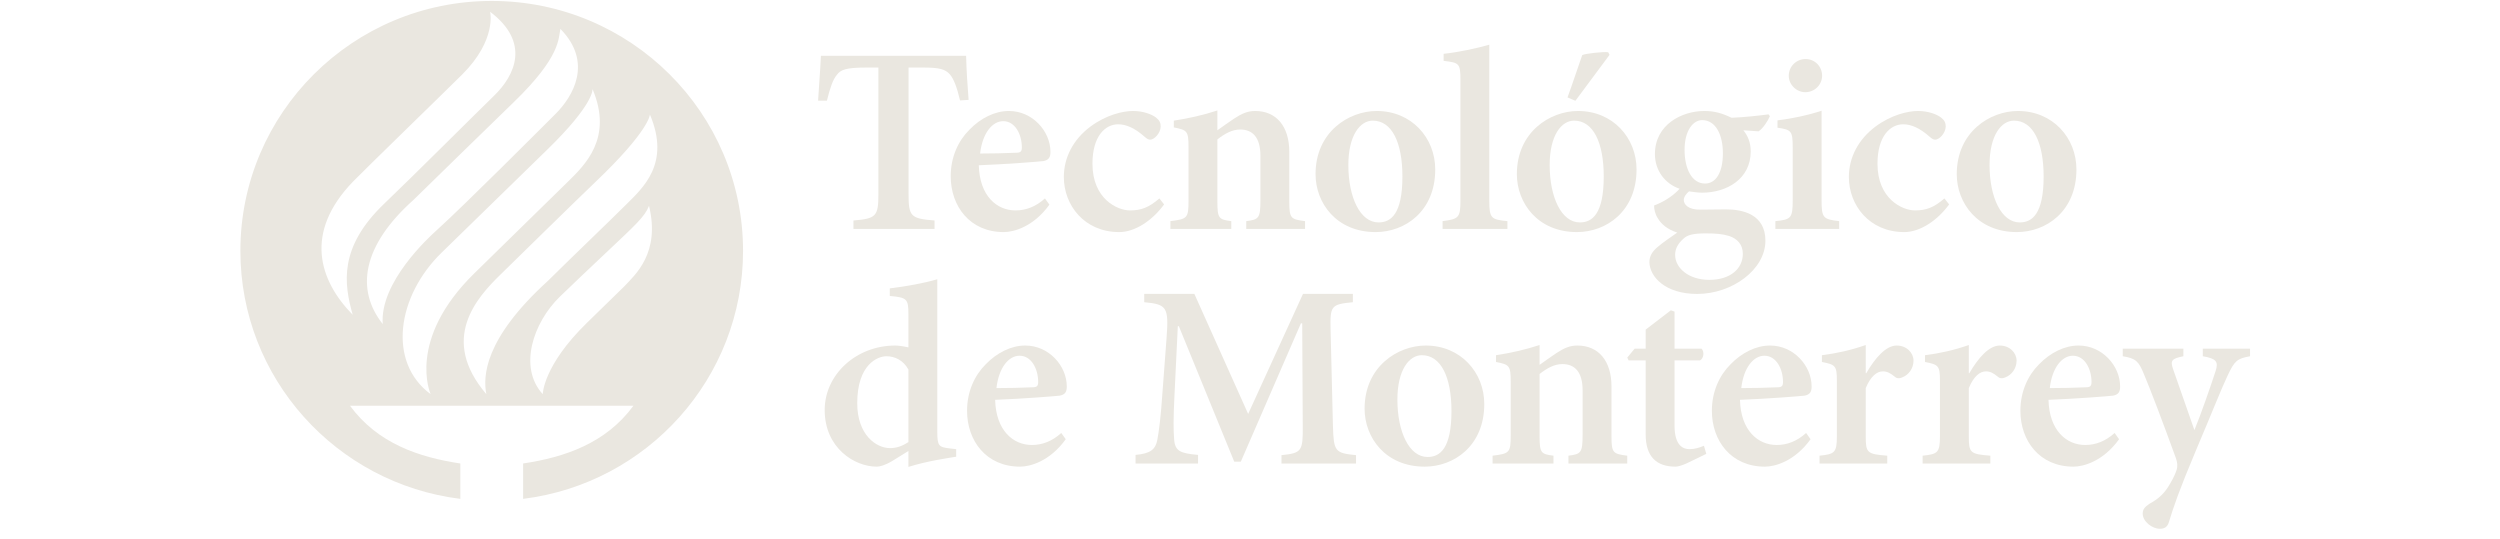
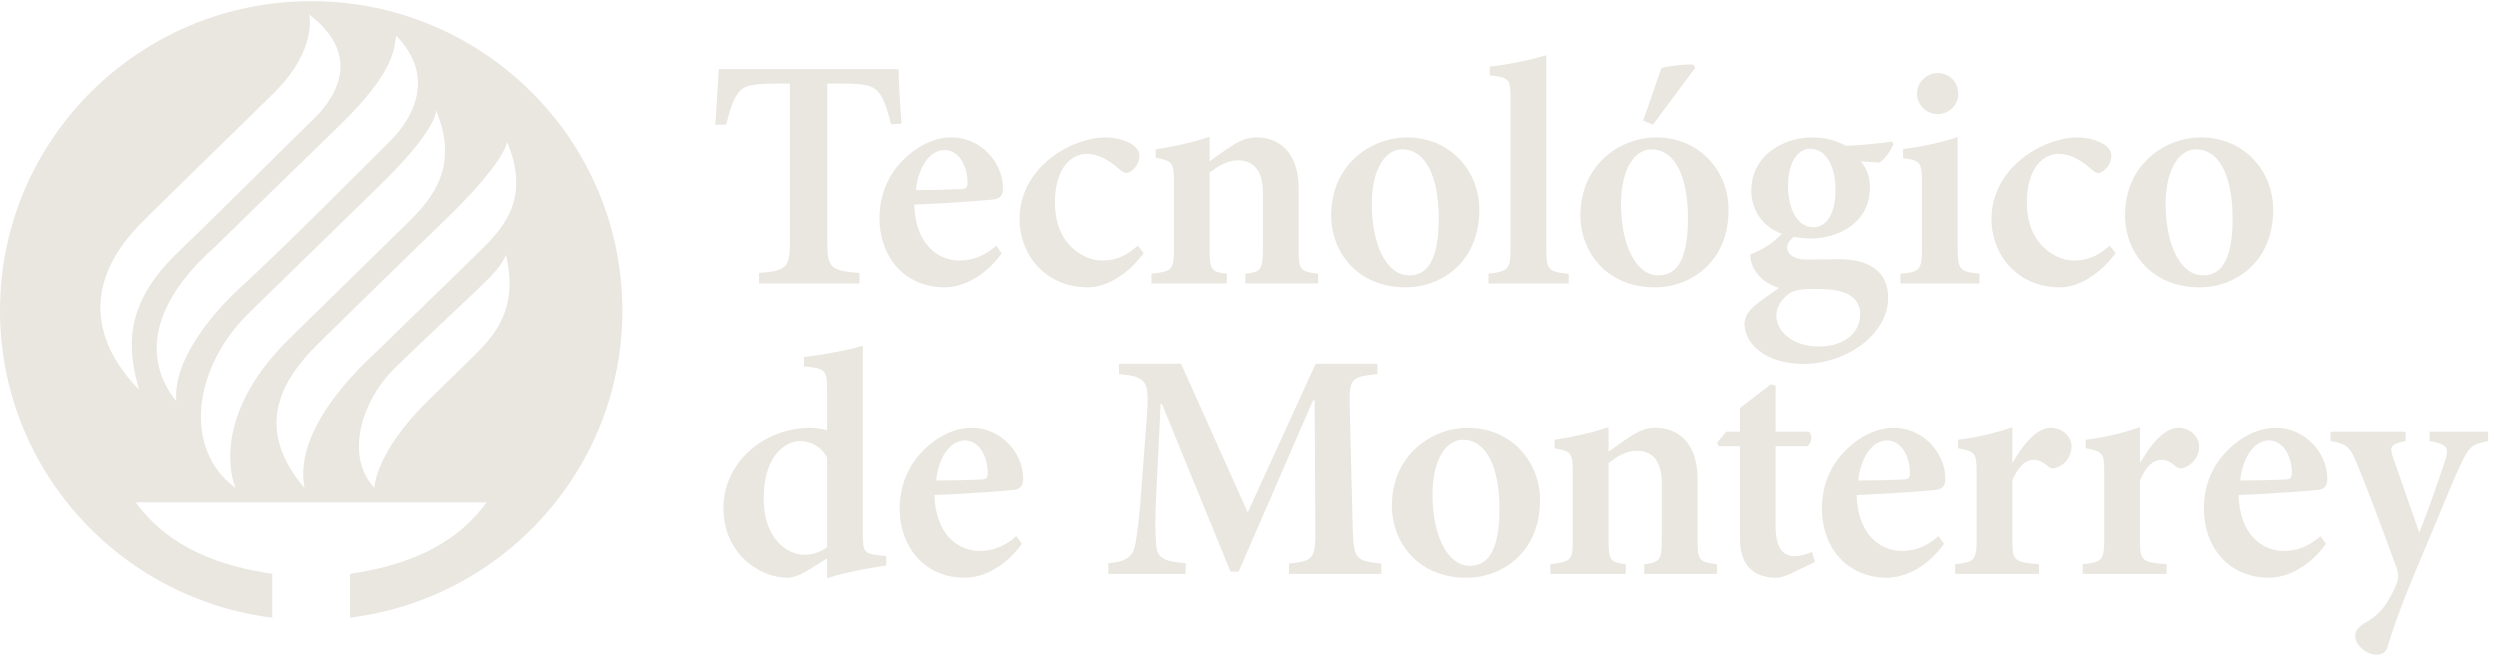
- <svg xmlns="http://www.w3.org/2000/svg" fill="#EAE7E0" version="1.1" viewBox="0 0 195 52" height="42px" width="195px">
+ <svg xmlns="http://www.w3.org/2000/svg" fill="#EAE7E0" version="1.1" viewBox="0 0 195 52" height="52px" width="195px">
  <g fill-rule="evenodd" stroke-width="1" stroke="none" id="Page-1">
    <g transform="translate(-70, -71)" id="header-left">
      <g transform="translate(0, 50)" id="Menu-principal">
        <g transform="translate(70, 21)" id="logo">
          <path id="imagotipo" d="M37.222 19.785C35.577 21.428 32.314 24.535 29.697 27.125 23.519 32.745 23.421 36.368 23.753 38.065 19.205 32.748 22.812 28.764 25.125 26.508 26.186 25.468 32.741 19.044 34.241 17.618 39.549 12.569 39.548 11.058 39.548 11.058 41.565 15.805 38.867 18.145 37.222 19.785L37.222 19.785ZM37.065 27.664C35.45 29.239 36.098 28.608 33.481 31.162 29.224 35.306 29.2 38.065 29.2 38.065 26.824 35.469 28.282 31.155 30.837 28.666 31.898 27.629 33.874 25.765 35.282 24.435 38.158 21.72 39.056 20.926 39.463 19.878 40.565 24.43 38.145 26.514 37.065 27.664L37.065 27.664ZM19.446 24.385C20.625 23.25 28.132 15.904 29.566 14.517 34.217 10.012 34.007 8.598 34.007 8.598 36.016 13.345 33.263 15.94 31.608 17.568 29.804 19.342 25.239 23.806 22.609 26.378 16.006 32.836 18.373 38.064 18.373 38.064 14.18 34.973 15.12 28.59 19.446 24.385L19.446 24.385ZM16.705 19.316C17.892 18.15 24.27 11.928 26.429 9.838 30.963 5.448 30.7 3.704 30.905 2.79 34.081 6.031 32.132 9.319 30.409 11.027 28.9 12.524 21.818 19.638 18.939 22.25 18.205 22.915 13.438 27.265 13.748 31.296 11.088 27.945 11.803 23.698 16.705 19.316L16.705 19.316ZM10.876 17.538C11.944 16.431 20.052 8.564 21.427 7.188 24.781 3.839 24.117 1.138 24.117 1.138 27.999 4.076 26.571 7.248 24.465 9.276 22.757 10.93 16.702 16.987 13.906 19.654 9.467 23.896 10.006 27.399 10.845 30.397 7.593 27.075 6.116 22.469 10.876 17.538L10.876 17.538ZM24.272 0.091C10.867 0.091 1.42108547e-14 10.897 1.42108547e-14 24.227 1.42108547e-14 36.536 9.266 46.692 21.24 48.176L21.24 44.759C17.239 44.161 13.247 42.814 10.587 39.184L37.956 39.184C35.295 42.814 31.304 44.161 27.304 44.759L27.304 48.176C39.277 46.692 48.543 36.536 48.543 24.227 48.543 10.897 37.676 0.091 24.272 0.091L24.272 0.091Z" />
          <g transform="translate(55, 4)" id="texto">
            <path id="Fill-2" d="M16.436 10.827C17.603 10.827 18.718 10.801 19.909 10.75 20.315 10.75 20.467 10.65 20.467 10.246 20.467 8.961 19.808 7.701 18.667 7.701 17.628 7.701 16.665 8.835 16.436 10.827L16.436 10.827ZM23.128 15.766C21.583 17.909 19.681 18.413 18.718 18.413 15.448 18.413 13.598 15.917 13.598 13.019 13.598 11.153 14.333 9.591 15.398 8.532 16.488 7.398 17.882 6.718 19.199 6.718L19.225 6.718C21.481 6.718 23.23 8.658 23.23 10.675 23.23 11.179 23.078 11.456 22.545 11.557 22.115 11.607 18.997 11.859 16.31 11.96 16.386 14.935 18.059 16.321 19.858 16.321 20.847 16.321 21.81 15.968 22.698 15.162L23.128 15.766 23.128 15.766Z" />
            <path id="Fill-3" d="M34.205 15.741C33.064 17.304 31.391 18.413 29.871 18.413 26.5 18.413 24.522 15.817 24.522 13.095 24.522 11.204 25.435 9.465 27.082 8.23 28.603 7.096 30.225 6.718 31.189 6.718L31.214 6.718C32.152 6.718 32.988 7.02 33.419 7.348 33.774 7.625 33.875 7.877 33.875 8.23 33.85 8.886 33.242 9.49 32.861 9.49 32.709 9.49 32.557 9.415 32.329 9.212 31.391 8.381 30.555 8.003 29.769 8.003 28.527 8.003 27.286 9.137 27.286 11.809 27.286 15.212 29.693 16.321 30.91 16.321 31.975 16.321 32.735 16.044 33.748 15.162L34.205 15.741" />
            <path id="Fill-4" d="M42.138 18.111L42.138 17.355C43.355 17.203 43.507 17.077 43.507 15.313L43.507 11.053C43.507 9.264 42.747 8.507 41.555 8.507 40.77 8.507 40.061 8.91 39.35 9.465L39.35 15.49C39.35 17.102 39.503 17.203 40.693 17.355L40.693 18.111 34.814 18.111 34.814 17.355C36.436 17.152 36.562 17.077 36.562 15.413L36.562 10.196C36.562 8.658 36.436 8.558 35.143 8.305L35.143 7.65C36.486 7.449 37.982 7.121 39.35 6.667L39.35 8.583C39.857 8.23 40.39 7.826 40.972 7.449 41.707 6.969 42.265 6.718 43 6.718 45.028 6.718 46.295 8.18 46.295 10.675L46.295 15.49C46.295 17.102 46.447 17.178 47.817 17.355L47.817 18.111 42.138 18.111" />
            <path id="Fill-5" d="M51.998 11.935C51.998 15.06 53.139 17.48 54.913 17.48 56.105 17.48 57.219 16.674 57.219 13.044 57.219 9.767 56.206 7.65 54.356 7.65 53.139 7.65 51.998 9.061 51.998 11.935L51.998 11.935ZM60.388 12.364C60.388 16.422 57.448 18.413 54.635 18.413 50.832 18.413 48.83 15.59 48.83 12.817 48.83 8.734 52.049 6.718 54.736 6.718 58.107 6.718 60.388 9.314 60.388 12.364L60.388 12.364Z" />
            <path id="Fill-6" d="M61.098 18.111L61.098 17.355C62.644 17.152 62.822 17.027 62.822 15.388L62.822 3.718C62.822 2.105 62.694 2.055 61.199 1.878L61.199 1.197C62.619 1.046 64.393 0.669 65.609 0.316L65.609 15.388C65.609 17.077 65.787 17.203 67.359 17.355L67.359 18.111 61.098 18.111" />
            <path id="Fill-7" d="M73.163 5.407C73.569 4.323 74.405 1.803 74.583 1.323 74.835 1.172 76.711 0.971 77.092 1.046L77.219 1.299 73.923 5.734 73.163 5.407 73.163 5.407ZM71.44 11.935C71.44 15.06 72.58 17.48 74.354 17.48 75.545 17.48 76.661 16.674 76.661 13.044 76.661 9.767 75.647 7.65 73.797 7.65 72.58 7.65 71.44 9.061 71.44 11.935L71.44 11.935ZM79.829 12.364C79.829 16.422 76.889 18.413 74.075 18.413 70.273 18.413 68.271 15.59 68.271 12.817 68.271 8.734 71.49 6.718 74.177 6.718 77.548 6.718 79.829 9.314 79.829 12.364L79.829 12.364Z" />
            <path id="Fill-8" d="M84.467 10.473C84.467 12.313 85.177 13.725 86.445 13.725 87.458 13.725 88.168 12.716 88.168 10.801 88.168 9.037 87.484 7.6 86.166 7.6 85.304 7.6 84.467 8.583 84.467 10.473L84.467 10.473ZM84.341 19.069C83.859 19.497 83.555 20.001 83.555 20.606 83.555 21.891 84.873 23.026 86.85 23.026 88.928 23.026 90.094 21.916 90.094 20.505 90.094 19.598 89.536 19.043 88.776 18.791 88.117 18.59 87.509 18.539 86.495 18.539 85.278 18.539 84.721 18.691 84.341 19.069L84.341 19.069ZM92.705 7.222C92.528 7.65 92.046 8.406 91.616 8.683L90.145 8.583C90.576 9.113 90.855 9.767 90.855 10.624 90.855 13.296 88.523 14.607 86.166 14.607 85.735 14.607 85.304 14.531 84.898 14.481 84.645 14.683 84.391 15.01 84.391 15.313 84.391 15.741 84.823 16.271 86.013 16.245 86.876 16.245 87.661 16.22 88.472 16.22 90.044 16.22 92.274 16.674 92.274 19.244 92.274 22.043 89.055 24.386 85.684 24.386 82.592 24.386 81.096 22.724 81.071 21.312 81.071 20.732 81.35 20.304 81.806 19.9 82.389 19.396 83.15 18.892 83.758 18.463 82.769 18.136 82.212 17.632 81.882 17.077 81.628 16.699 81.502 16.145 81.527 15.842 82.744 15.388 83.555 14.708 83.986 14.229 82.592 13.75 81.604 12.489 81.604 10.877 81.604 8.028 84.214 6.718 86.369 6.718L86.394 6.718C87.357 6.718 88.117 6.944 89.004 7.373 90.272 7.323 91.59 7.171 92.578 7.045L92.705 7.222 92.705 7.222Z" />
            <path id="Fill-9" d="M94.529 3.315C94.529 2.408 95.265 1.702 96.153 1.702 97.04 1.702 97.749 2.408 97.749 3.315 97.749 4.172 97.04 4.903 96.127 4.903 95.265 4.903 94.529 4.172 94.529 3.315L94.529 3.315ZM93.237 18.111L93.237 17.355C94.758 17.203 94.91 17.077 94.91 15.313L94.91 10.246C94.91 8.633 94.784 8.532 93.44 8.331L93.44 7.625C94.885 7.449 96.406 7.121 97.698 6.693L97.698 15.313C97.698 17.027 97.825 17.178 99.396 17.355L99.396 18.111 93.237 18.111 93.237 18.111Z" />
            <path id="Fill-10" d="M110.016 15.741C108.876 17.304 107.203 18.413 105.683 18.413 102.312 18.413 100.334 15.817 100.334 13.095 100.334 11.204 101.247 9.465 102.894 8.23 104.415 7.096 106.037 6.718 107.001 6.718L107.026 6.718C107.964 6.718 108.8 7.02 109.231 7.348 109.586 7.625 109.687 7.877 109.687 8.23 109.662 8.886 109.053 9.49 108.673 9.49 108.521 9.49 108.369 9.415 108.141 9.212 107.203 8.381 106.367 8.003 105.581 8.003 104.339 8.003 103.097 9.137 103.097 11.809 103.097 15.212 105.505 16.321 106.722 16.321 107.786 16.321 108.546 16.044 109.56 15.162L110.016 15.741" />
            <path id="Fill-11" d="M113.92 11.935C113.92 15.06 115.061 17.48 116.835 17.48 118.026 17.48 119.142 16.674 119.142 13.044 119.142 9.767 118.129 7.65 116.278 7.65 115.061 7.65 113.92 9.061 113.92 11.935L113.92 11.935ZM122.31 12.364C122.31 16.422 119.37 18.413 116.556 18.413 112.754 18.413 110.752 15.59 110.752 12.817 110.752 8.734 113.971 6.718 116.658 6.718 120.029 6.718 122.31 9.314 122.31 12.364L122.31 12.364Z" />
            <path id="Fill-12" d="M9.512 31.688C9.031 30.806 8.22 30.403 7.384 30.403 6.572 30.403 4.57 31.159 4.57 34.94 4.57 37.99 6.395 39.275 7.738 39.275 8.372 39.275 8.93 39.073 9.512 38.695L9.512 31.688 9.512 31.688ZM14.125 40.106C13.517 40.208 11.338 40.51 9.512 41.09L9.512 39.552 7.966 40.51C7.206 40.963 6.725 41.065 6.446 41.065 4.317 41.065 1.427 39.275 1.427 35.595 1.427 32.167 4.469 29.369 8.245 29.369 8.499 29.369 8.93 29.42 9.512 29.546L9.512 26.319C9.512 24.858 9.36 24.731 7.713 24.58L7.713 23.849C9.234 23.673 11.135 23.32 12.301 22.967L12.301 37.687C12.301 39.073 12.453 39.174 13.467 39.3L14.125 39.376 14.125 40.106 14.125 40.106Z" />
            <path id="Fill-13" d="M18.014 33.478C19.18 33.478 20.295 33.453 21.486 33.402 21.892 33.402 22.044 33.302 22.044 32.898 22.044 31.612 21.385 30.353 20.245 30.353 19.206 30.353 18.242 31.486 18.014 33.478L18.014 33.478ZM24.706 38.418C23.159 40.561 21.259 41.065 20.295 41.065 17.026 41.065 15.176 38.569 15.176 35.671 15.176 33.806 15.91 32.243 16.975 31.184 18.065 30.05 19.459 29.369 20.777 29.369L20.802 29.369C23.058 29.369 24.807 31.31 24.807 33.327 24.807 33.831 24.655 34.109 24.123 34.209 23.692 34.259 20.574 34.511 17.888 34.612 17.964 37.587 19.637 38.973 21.436 38.973 22.425 38.973 23.387 38.619 24.275 37.813L24.706 38.418 24.706 38.418Z" />
            <path id="Fill-14" d="M45.54 40.762L45.54 39.955C47.492 39.754 47.619 39.577 47.594 37.133L47.543 27.227 47.416 27.227 41.612 40.586 40.979 40.586 35.63 27.504 35.529 27.504 35.2 34.31C35.098 36.402 35.098 37.536 35.174 38.418 35.25 39.577 35.782 39.779 37.481 39.93L37.481 40.762 31.448 40.762 31.448 39.93C32.893 39.804 33.375 39.401 33.552 38.468 33.704 37.637 33.881 36.402 34.058 33.755L34.439 28.689C34.667 25.664 34.489 25.387 32.285 25.185L32.285 24.378 37.126 24.378 42.322 35.973 47.619 24.378 52.435 24.378 52.435 25.185C50.331 25.387 50.23 25.538 50.281 27.807L50.509 37.133C50.585 39.577 50.687 39.754 52.739 39.955L52.739 40.762 45.54 40.762" />
            <path id="Fill-15" d="M56.734 34.586C56.734 37.712 57.875 40.132 59.649 40.132 60.841 40.132 61.956 39.326 61.956 35.696 61.956 32.419 60.942 30.302 59.091 30.302 57.875 30.302 56.734 31.713 56.734 34.586L56.734 34.586ZM65.124 35.016C65.124 39.073 62.184 41.065 59.37 41.065 55.568 41.065 53.566 38.242 53.566 35.469 53.566 31.386 56.785 29.369 59.471 29.369 62.843 29.369 65.124 31.966 65.124 35.016L65.124 35.016Z" />
            <path id="Fill-16" d="M73.253 40.762L73.253 40.006C74.469 39.855 74.621 39.729 74.621 37.965L74.621 33.705C74.621 31.915 73.861 31.159 72.669 31.159 71.884 31.159 71.174 31.563 70.465 32.117L70.465 38.141C70.465 39.754 70.616 39.855 71.807 40.006L71.807 40.762 65.927 40.762 65.927 40.006C67.55 39.804 67.676 39.729 67.676 38.065L67.676 32.848C67.676 31.31 67.55 31.21 66.257 30.957L66.257 30.302C67.6 30.1 69.096 29.772 70.465 29.319L70.465 31.235C70.971 30.882 71.503 30.478 72.087 30.1 72.821 29.621 73.379 29.369 74.114 29.369 76.142 29.369 77.41 30.831 77.41 33.327L77.41 38.141C77.41 39.754 77.562 39.83 78.93 40.006L78.93 40.762 73.253 40.762" />
            <path id="Fill-17" d="M84.638 40.762C84.182 40.963 83.802 41.065 83.599 41.065 81.774 41.065 80.71 40.132 80.71 37.939L80.71 30.806 79.062 30.806 78.935 30.529 79.645 29.672 80.71 29.672 80.71 27.832 83.143 25.966 83.498 26.092 83.498 29.672 86.108 29.672C86.387 29.949 86.337 30.604 85.956 30.806L83.498 30.806 83.498 37.108C83.498 39.099 84.385 39.376 84.943 39.376 85.449 39.376 85.931 39.225 86.337 39.048L86.565 39.83 84.638 40.762" />
            <path id="Fill-18" d="M89.943 33.478C91.109 33.478 92.225 33.453 93.416 33.402 93.821 33.402 93.973 33.302 93.973 32.898 93.973 31.612 93.315 30.353 92.173 30.353 91.134 30.353 90.171 31.486 89.943 33.478L89.943 33.478ZM96.634 38.418C95.089 40.561 93.188 41.065 92.225 41.065 88.955 41.065 87.104 38.569 87.104 35.671 87.104 33.806 87.84 32.243 88.904 31.184 89.994 30.05 91.388 29.369 92.706 29.369L92.731 29.369C94.987 29.369 96.736 31.31 96.736 33.327 96.736 33.831 96.584 34.109 96.051 34.209 95.621 34.259 92.503 34.511 89.817 34.612 89.893 37.587 91.565 38.973 93.365 38.973 94.353 38.973 95.317 38.619 96.204 37.813L96.634 38.418 96.634 38.418Z" />
            <path id="Fill-19" d="M102.014 32.041C102.876 30.554 103.915 29.369 104.953 29.369 105.917 29.369 106.576 30.075 106.576 30.831 106.576 31.587 106.095 32.218 105.487 32.444 105.157 32.596 104.903 32.52 104.751 32.369 104.32 32.016 104.015 31.864 103.61 31.864 103.052 31.864 102.444 32.318 101.963 33.478L101.963 38.141C101.963 39.729 102.09 39.855 104.041 40.006L104.041 40.762 97.502 40.762 97.502 40.006C98.946 39.855 99.175 39.729 99.175 38.141L99.175 32.747C99.175 31.31 99.022 31.21 97.73 30.957L97.73 30.302C99.149 30.125 100.518 29.823 101.963 29.319L101.963 32.041 102.014 32.041" />
            <path id="Fill-20" d="M111.968 32.041C112.829 30.554 113.868 29.369 114.908 29.369 115.871 29.369 116.53 30.075 116.53 30.831 116.53 31.587 116.048 32.218 115.44 32.444 115.11 32.596 114.857 32.52 114.705 32.369 114.274 32.016 113.97 31.864 113.564 31.864 113.006 31.864 112.398 32.318 111.917 33.478L111.917 38.141C111.917 39.729 112.043 39.855 113.996 40.006L113.996 40.762 107.456 40.762 107.456 40.006C108.901 39.855 109.129 39.729 109.129 38.141L109.129 32.747C109.129 31.31 108.977 31.21 107.684 30.957L107.684 30.302C109.103 30.125 110.472 29.823 111.917 29.319L111.917 32.041 111.968 32.041" />
            <path id="Fill-21" d="M119.736 33.478C120.901 33.478 122.017 33.453 123.209 33.402 123.614 33.402 123.767 33.302 123.767 32.898 123.767 31.612 123.108 30.353 121.966 30.353 120.927 30.353 119.965 31.486 119.736 33.478L119.736 33.478ZM126.428 38.418C124.881 40.561 122.981 41.065 122.017 41.065 118.748 41.065 116.898 38.569 116.898 35.671 116.898 33.806 117.632 32.243 118.697 31.184 119.787 30.05 121.18 29.369 122.5 29.369L122.524 29.369C124.78 29.369 126.529 31.31 126.529 33.327 126.529 33.831 126.377 34.109 125.845 34.209 125.413 34.259 122.296 34.511 119.611 34.612 119.686 37.587 121.358 38.973 123.157 38.973 124.147 38.973 125.109 38.619 125.997 37.813L126.428 38.418 126.428 38.418Z" />
            <path id="Fill-23" d="M139.076 30.403C137.809 30.629 137.581 30.857 136.922 32.243 136.287 33.578 135.476 35.671 133.881 39.426 132.181 43.459 131.674 44.996 131.243 46.408 131.093 46.938 130.762 47.064 130.357 47.064 129.648 47.064 128.71 46.384 128.71 45.602 128.71 45.199 128.886 44.972 129.369 44.644 130.307 44.141 130.863 43.586 131.372 42.678 131.726 42.073 131.878 41.695 131.979 41.393 132.106 40.989 132.056 40.636 131.902 40.208 130.687 36.855 129.395 33.453 128.811 32.092 128.328 30.907 128.051 30.604 126.783 30.403L126.783 29.672 132.638 29.672 132.638 30.403C131.522 30.629 131.346 30.806 131.649 31.663L133.703 37.536C134.336 35.998 135.274 33.302 135.755 31.814 136.034 30.932 135.832 30.629 134.514 30.403L134.514 29.672 139.076 29.672 139.076 30.403" />
            <path id="Fill-25" d="M1.062 1.391C0.996 2.884 0.876 4.242 0.79 5.722L1.642 5.722C1.944 4.494 2.221 3.675 2.597 3.239 2.949 2.751 3.425 2.522 5.485 2.522L6.614 2.522 6.614 14.784C6.614 16.908 6.363 17.112 4.204 17.293L4.204 18.111 12.036 18.111 12.036 17.293C9.752 17.112 9.527 16.908 9.527 14.784L9.527 2.522 10.882 2.522C12.514 2.522 13.066 2.676 13.519 3.187 13.895 3.624 14.195 4.416 14.497 5.697L15.326 5.645C15.221 4.321 15.117 2.804 15.085 1.391L1.062 1.391" />
          </g>
        </g>
      </g>
    </g>
  </g>
</svg>
